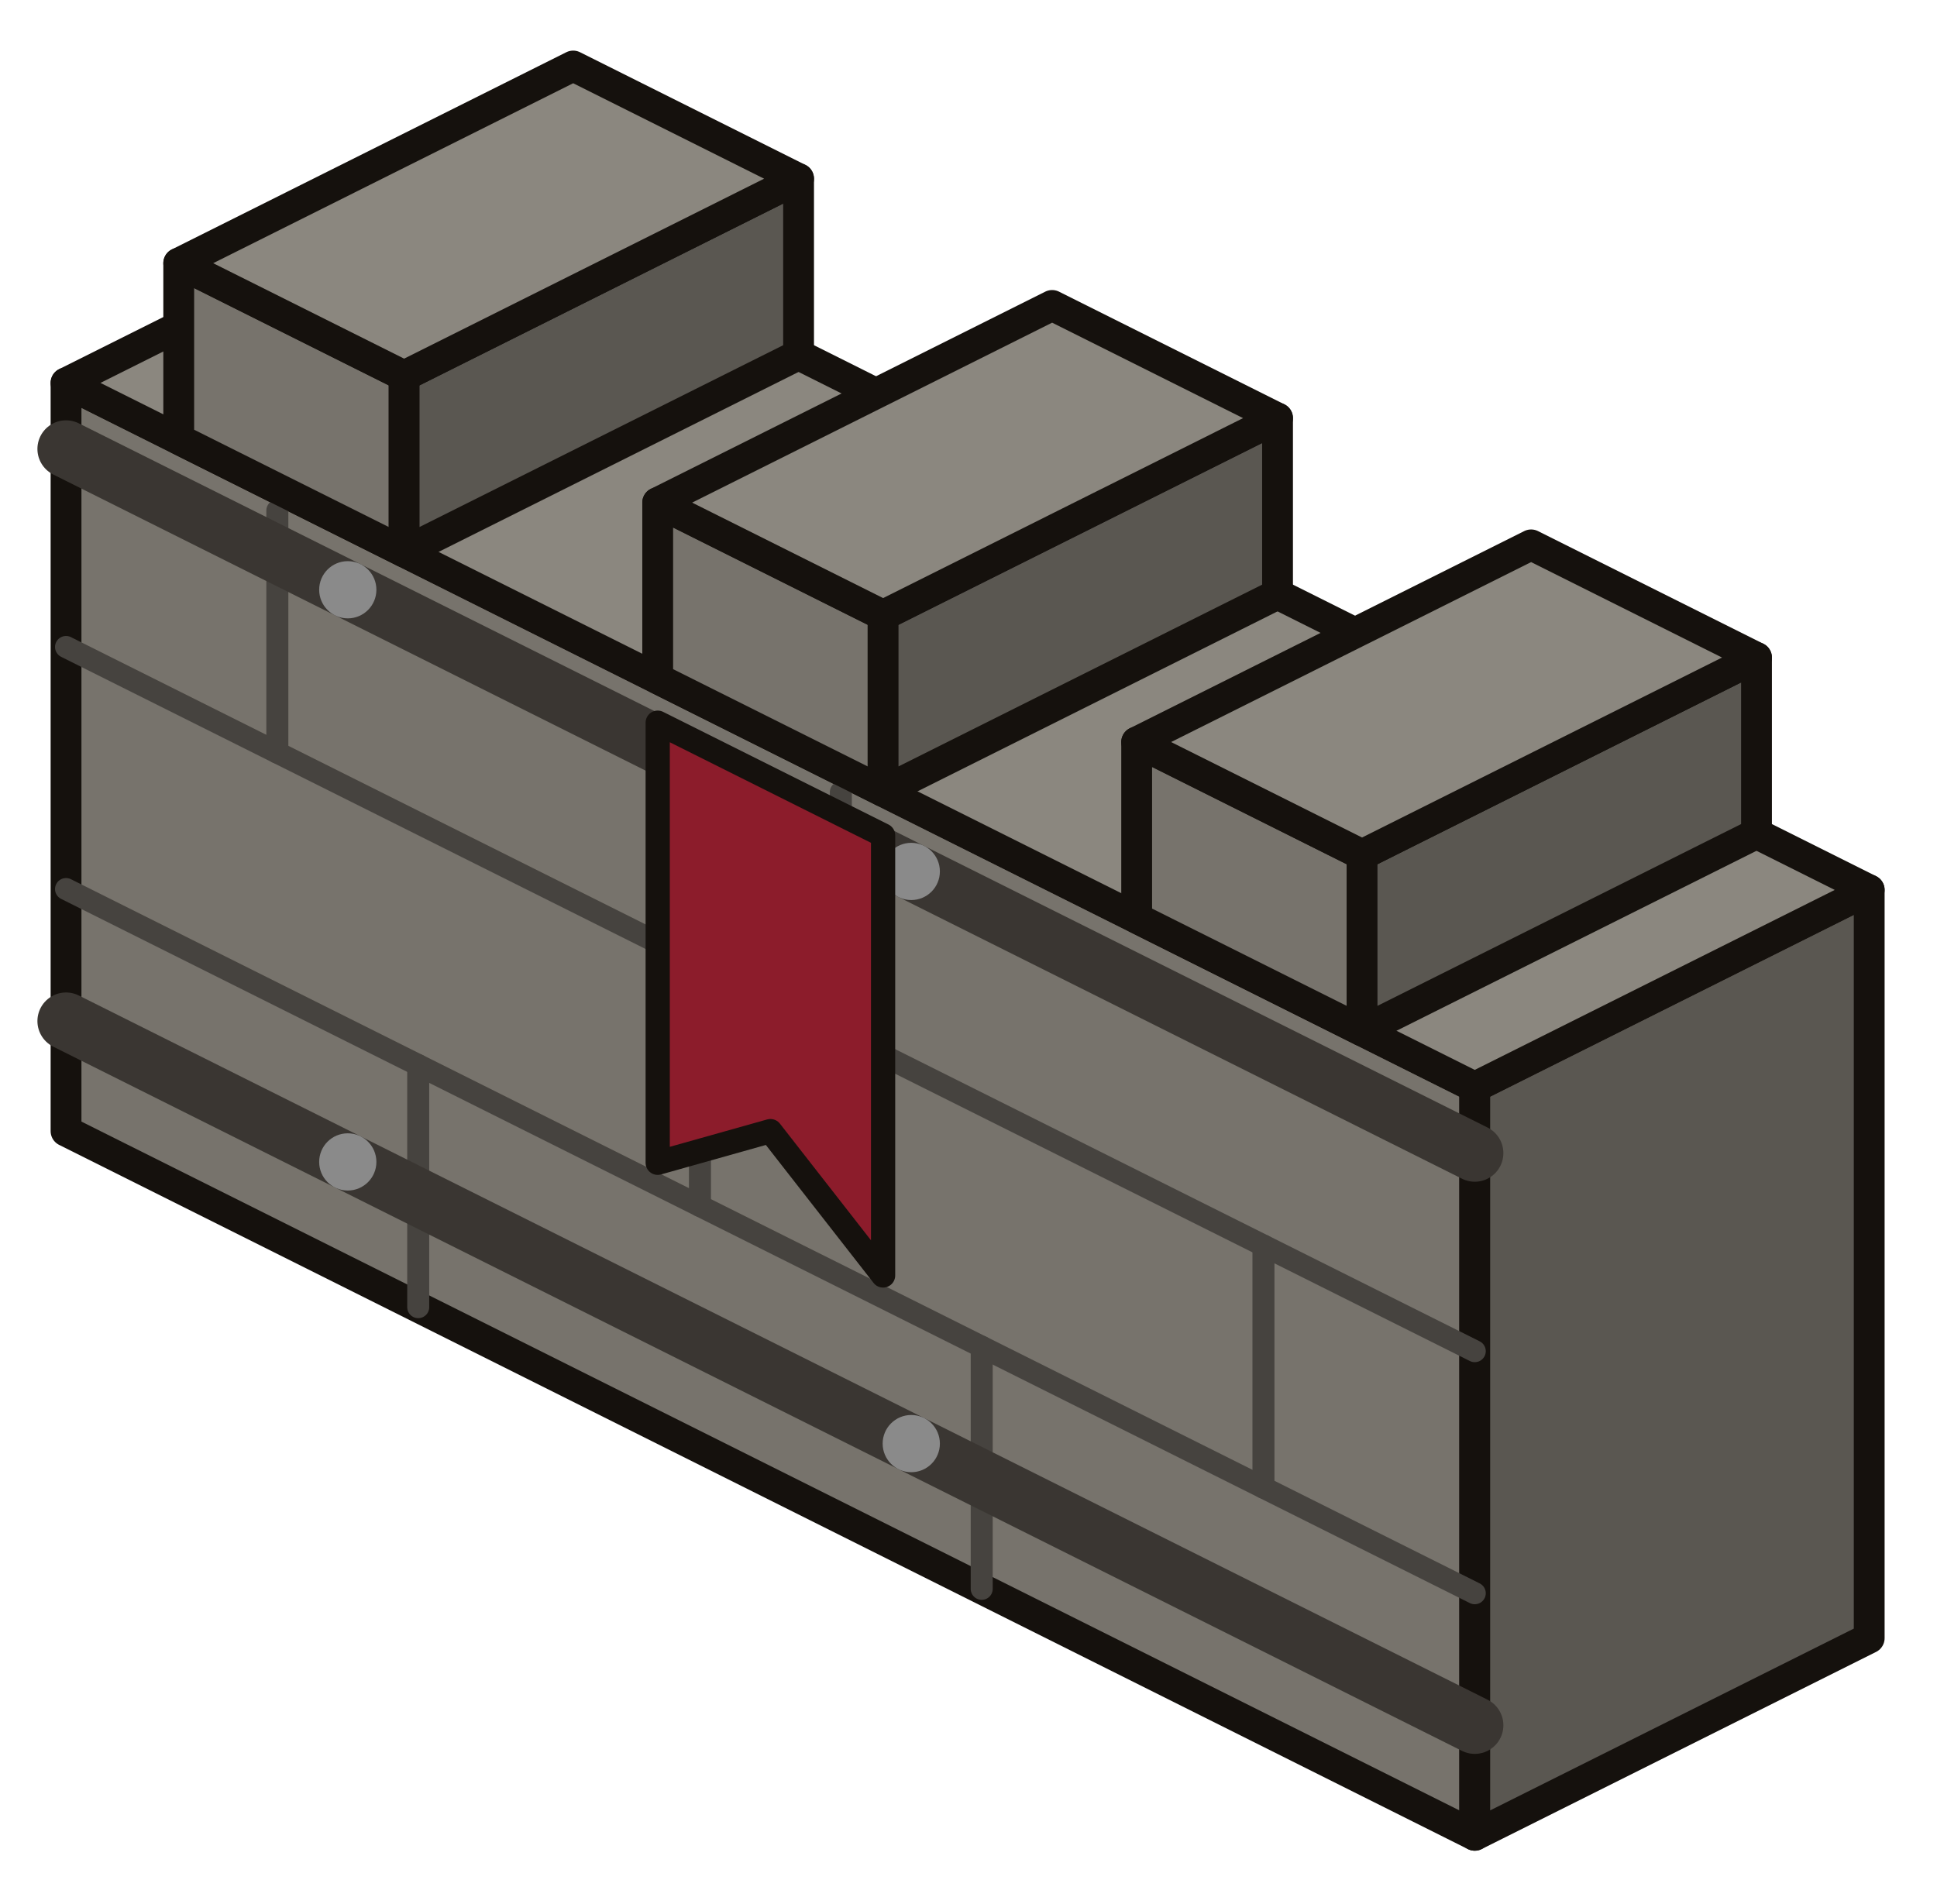
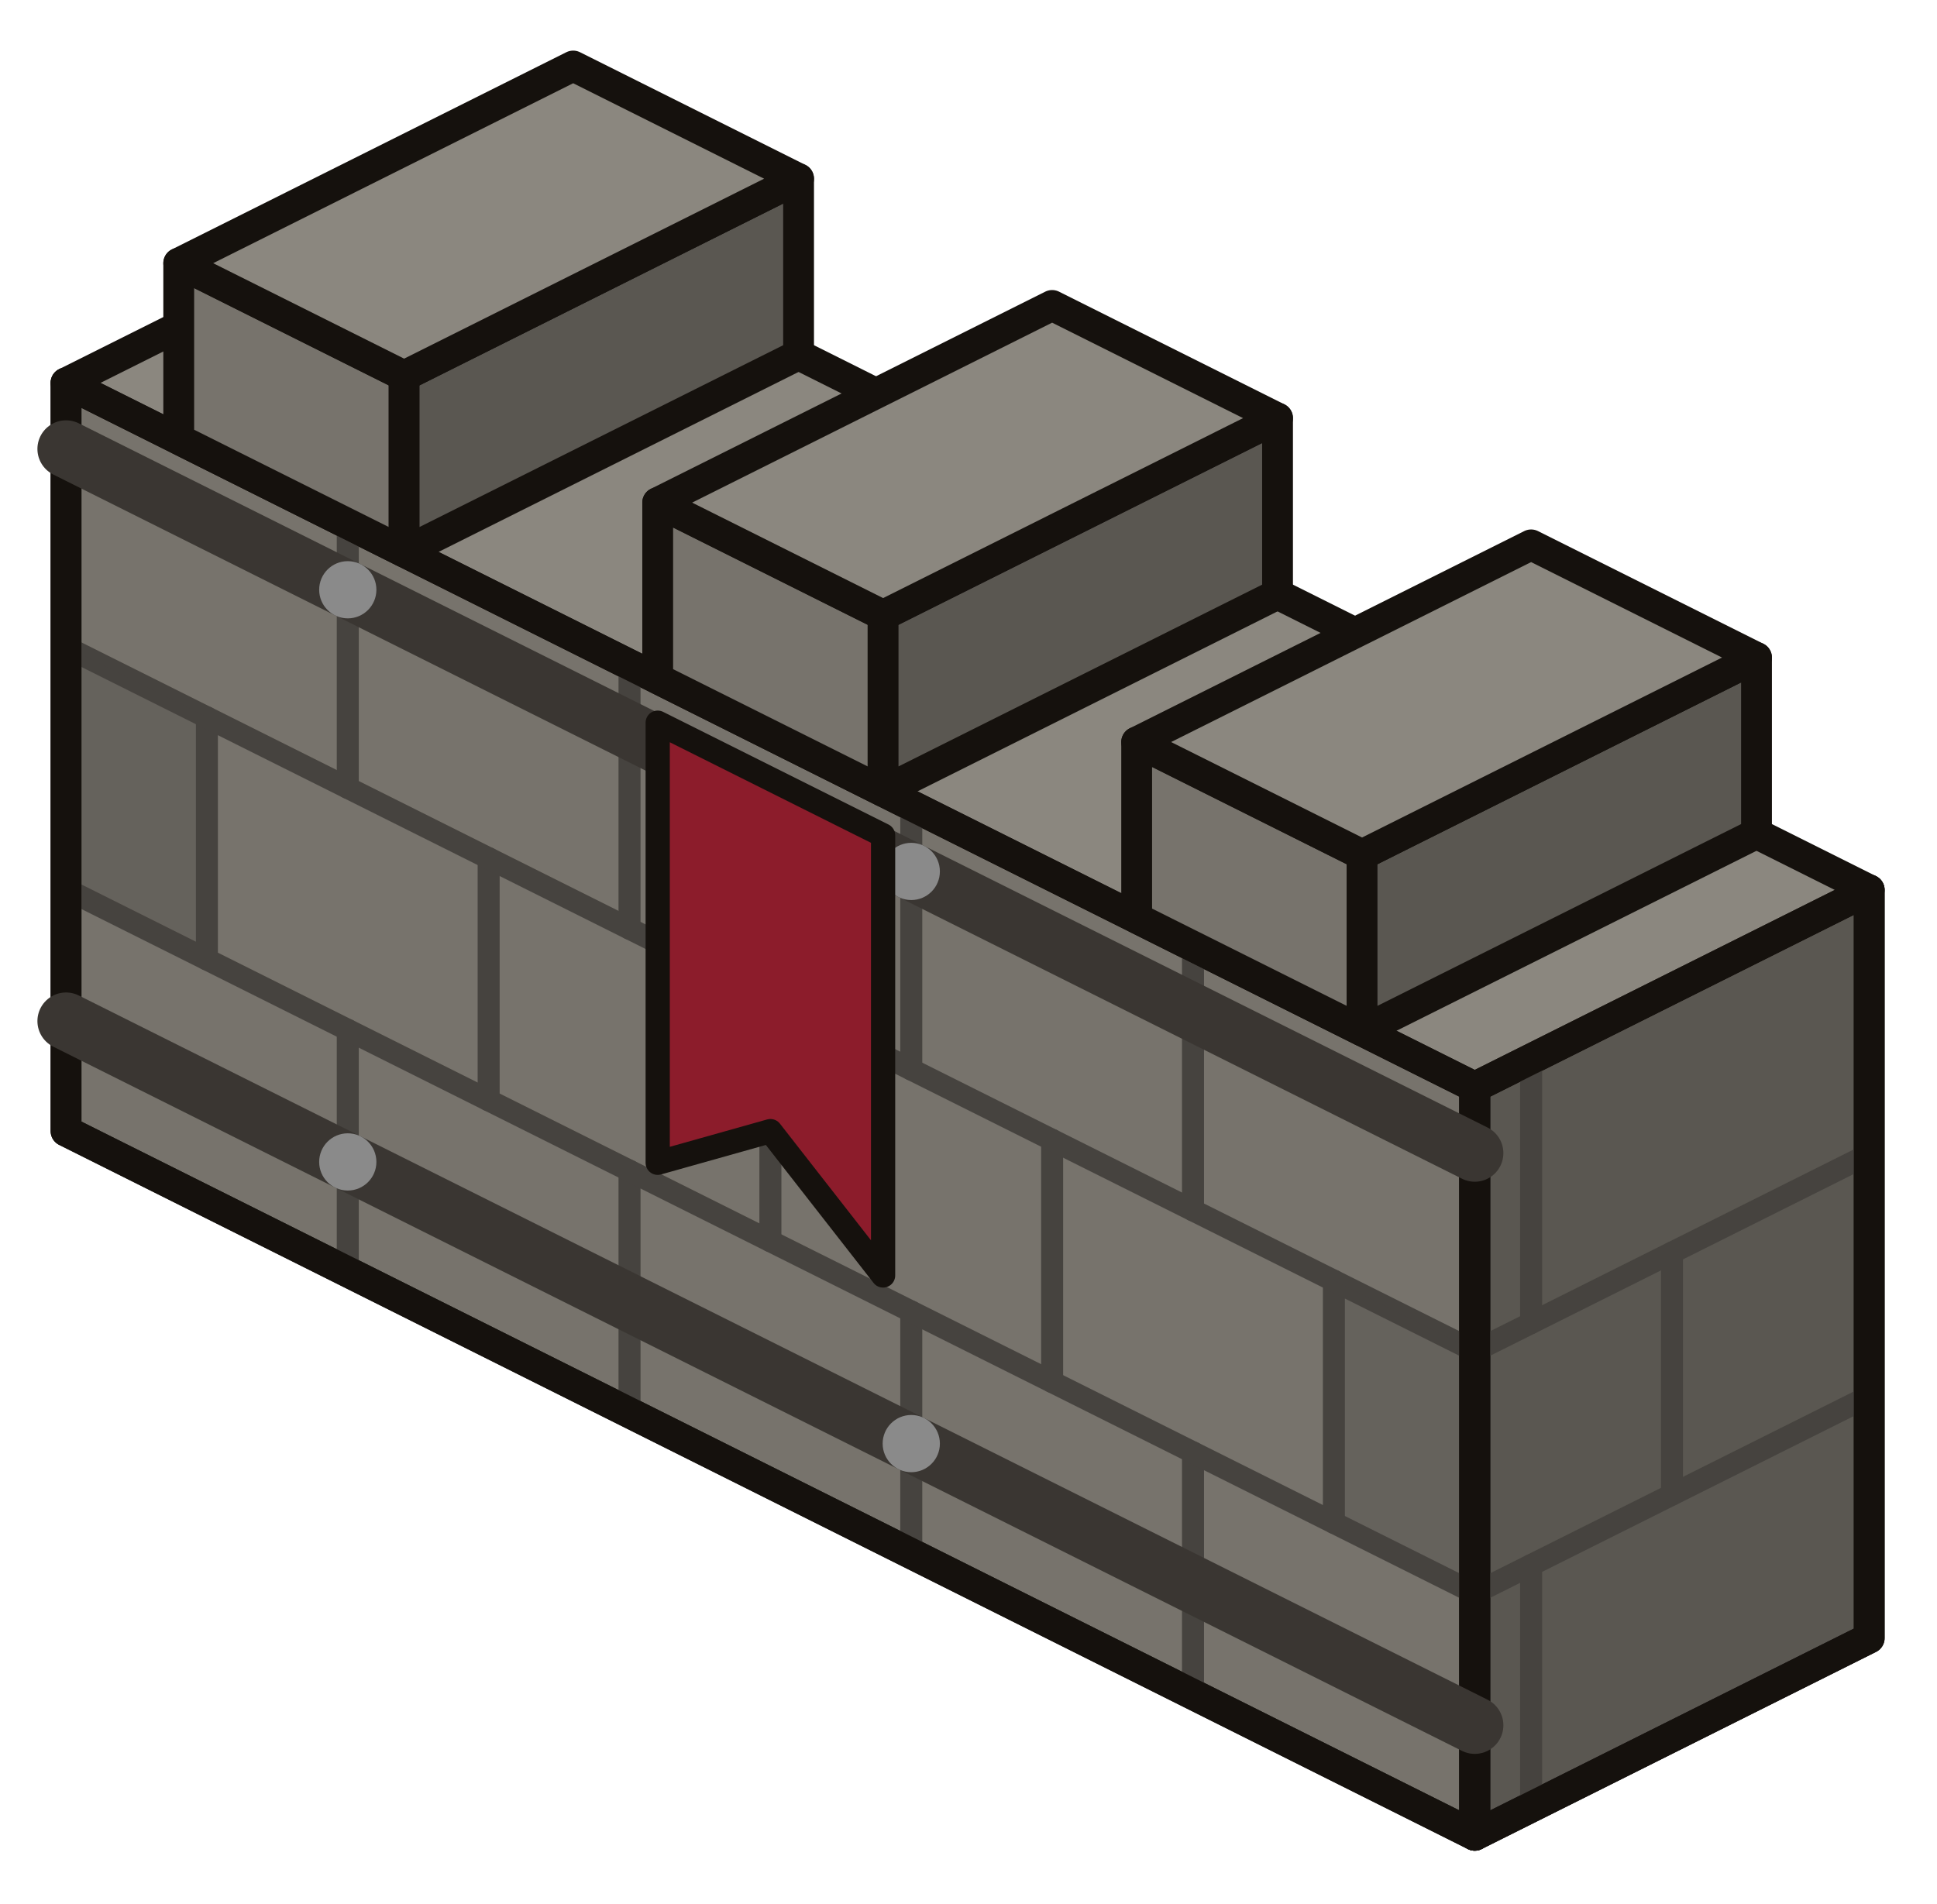
<svg xmlns="http://www.w3.org/2000/svg" width="176" height="173" viewBox="-43.96 -62.92 88 86.5">
  <polygon points="-40.96,-11.52 23.04,20.48 23.04,-13.52 -40.96,-45.52" fill="#77736c" stroke="#15110d" stroke-width="1.4" stroke-linejoin="round" />
  <polygon points="23.04,20.48 40.96,11.52 40.96,-22.48 23.04,-13.52" fill="#5a5751" stroke="#15110d" stroke-width="1.4" stroke-linejoin="round" />
  <polygon points="-23.04,-54.48 40.96,-22.48 23.04,-13.52 -40.96,-45.52" fill="#8b877f" stroke="#15110d" stroke-width="1.4" stroke-linejoin="round" />
+   <polyline points="-28.16,-5.12 -28.16,-16.12" fill="none" stroke="#46433f" stroke-width="1" stroke-linecap="round" stroke-linejoin="round" />
+   <polyline points="-15.36,1.28 -15.36,-9.72" fill="none" stroke="#46433f" stroke-width="1" stroke-linecap="round" stroke-linejoin="round" />
+   <polyline points="-2.56,7.68 -2.56,-3.32" fill="none" stroke="#46433f" stroke-width="1" stroke-linecap="round" stroke-linejoin="round" />
+   <polyline points="10.24,14.08 10.24,3.08" fill="none" stroke="#46433f" stroke-width="1" stroke-linecap="round" stroke-linejoin="round" />
  <polyline points="-40.96,-22.52 23.04,9.48" fill="none" stroke="#46433f" stroke-width="1" stroke-linecap="round" stroke-linejoin="round" />
+   <polyline points="-34.56,-19.32 -34.56,-30.32" fill="none" stroke="#46433f" stroke-width="1" stroke-linecap="round" stroke-linejoin="round" />
+   <polyline points="-21.76,-12.92 -21.76,-23.92" fill="none" stroke="#46433f" stroke-width="1" stroke-linecap="round" stroke-linejoin="round" />
+   <polyline points="-8.96,-6.52 -8.96,-17.52" fill="none" stroke="#46433f" stroke-width="1" stroke-linecap="round" stroke-linejoin="round" />
+   <polyline points="3.84,-0.12 3.84,-11.12" fill="none" stroke="#46433f" stroke-width="1" stroke-linecap="round" stroke-linejoin="round" />
+   <polyline points="16.64,6.28 16.64,-4.72" fill="none" stroke="#46433f" stroke-width="1" stroke-linecap="round" stroke-linejoin="round" />
  <polyline points="-40.96,-33.52 23.04,-1.52" fill="none" stroke="#46433f" stroke-width="1" stroke-linecap="round" stroke-linejoin="round" />
-   <polyline points="-24.96,-3.52 -24.96,-14.52" fill="none" stroke="#46433f" stroke-width="1" stroke-linecap="round" stroke-linejoin="round" />
-   <polyline points="0.64,9.28 0.64,-1.72" fill="none" stroke="#46433f" stroke-width="1" stroke-linecap="round" stroke-linejoin="round" />
-   <polyline points="-12.16,-8.12 -12.16,-19.12" fill="none" stroke="#46433f" stroke-width="1" stroke-linecap="round" stroke-linejoin="round" />
-   <polyline points="13.44,4.68 13.44,-6.32" fill="none" stroke="#46433f" stroke-width="1" stroke-linecap="round" stroke-linejoin="round" />
-   <polyline points="-31.36,-28.72 -31.36,-39.72" fill="none" stroke="#46433f" stroke-width="1" stroke-linecap="round" stroke-linejoin="round" />
-   <polyline points="-5.76,-15.92 -5.76,-26.92" fill="none" stroke="#46433f" stroke-width="1" stroke-linecap="round" stroke-linejoin="round" />
+   <polyline points="-28.16,-27.12 -28.16,-39.12" fill="none" stroke="#46433f" stroke-width="1" stroke-linecap="round" stroke-linejoin="round" />
+   <polyline points="-15.36,-20.72 -15.36,-32.72" fill="none" stroke="#46433f" stroke-width="1" stroke-linecap="round" stroke-linejoin="round" />
+   <polyline points="-2.56,-14.32 -2.56,-26.32" fill="none" stroke="#46433f" stroke-width="1" stroke-linecap="round" stroke-linejoin="round" />
+   <polyline points="10.24,-7.92 10.24,-19.92" fill="none" stroke="#46433f" stroke-width="1" stroke-linecap="round" stroke-linejoin="round" />
+   <polygon points="16.64,6.28 23.04,9.48 23.04,-1.52 16.64,-4.72" fill="#46433f" opacity="0.35" />
+   <polygon points="-40.96,-22.52 -34.56,-19.32 -34.56,-30.32 -40.96,-33.52" fill="#46433f" opacity="0.35" />
+   <polygon points="-40.96,-11.52 23.04,20.48 23.04,-13.52 -40.96,-45.52" fill="none" stroke="#15110d" stroke-width="1.4" stroke-linejoin="round" />
+   <polyline points="25.6,19.2 25.6,8.2" fill="none" stroke="#46433f" stroke-width="1" stroke-linecap="round" stroke-linejoin="round" />
+   <polyline points="23.04,9.48 40.96,0.52" fill="none" stroke="#46433f" stroke-width="1" stroke-linecap="round" stroke-linejoin="round" />
+   <polyline points="32,5 32,-6" fill="none" stroke="#46433f" stroke-width="1" stroke-linecap="round" stroke-linejoin="round" />
+   <polyline points="23.04,-1.52 40.96,-10.48" fill="none" stroke="#46433f" stroke-width="1" stroke-linecap="round" stroke-linejoin="round" />
+   <polyline points="25.6,-2.8 25.6,-14.8" fill="none" stroke="#46433f" stroke-width="1" stroke-linecap="round" stroke-linejoin="round" />
+   <polygon points="23.04,20.48 40.96,11.52 40.96,-22.48 23.04,-13.52" fill="none" stroke="#15110d" stroke-width="1.4" stroke-linejoin="round" />
  <polyline points="-40.96,-16.52 23.04,15.48" fill="none" stroke="#3a3632" stroke-width="2.6" stroke-linecap="round" stroke-linejoin="round" />
  <polyline points="-40.96,-42.52 23.04,-10.52" fill="none" stroke="#3a3632" stroke-width="2.6" stroke-linecap="round" stroke-linejoin="round" />
  <ellipse cx="-28.16" cy="-10.12" rx="1.3" ry="1.3" fill="#8a8a8a" />
  <ellipse cx="-28.16" cy="-36.12" rx="1.3" ry="1.3" fill="#8a8a8a" />
  <ellipse cx="-2.56" cy="2.68" rx="1.3" ry="1.3" fill="#8a8a8a" />
  <ellipse cx="-2.56" cy="-23.32" rx="1.3" ry="1.3" fill="#8a8a8a" />
  <polygon points="-14.08,-30.08 -3.84,-24.96 -3.84,-4.96 -8.96,-11.52 -14.08,-10.08" fill="#8c1c2b" stroke="#15110d" stroke-width="1.1" stroke-linejoin="round" />
  <polygon points="-35.84,-42.96 -25.6,-37.84 -25.6,-45.84 -35.84,-50.96" fill="#77736c" stroke="#15110d" stroke-width="1.4" stroke-linejoin="round" />
  <polygon points="-25.6,-37.84 -7.68,-46.8 -7.68,-54.8 -25.6,-45.84" fill="#5a5751" stroke="#15110d" stroke-width="1.4" stroke-linejoin="round" />
  <polygon points="-17.92,-59.92 -7.68,-54.8 -25.6,-45.84 -35.84,-50.96" fill="#8b877f" stroke="#15110d" stroke-width="1.4" stroke-linejoin="round" />
  <polygon points="-14.08,-32.08 -3.84,-26.96 -3.84,-34.96 -14.08,-40.08" fill="#77736c" stroke="#15110d" stroke-width="1.4" stroke-linejoin="round" />
  <polygon points="-3.84,-26.96 14.08,-35.92 14.08,-43.92 -3.84,-34.96" fill="#5a5751" stroke="#15110d" stroke-width="1.4" stroke-linejoin="round" />
  <polygon points="3.84,-49.04 14.08,-43.92 -3.84,-34.96 -14.08,-40.08" fill="#8b877f" stroke="#15110d" stroke-width="1.4" stroke-linejoin="round" />
  <polygon points="7.68,-21.2 17.92,-16.08 17.92,-24.08 7.68,-29.2" fill="#77736c" stroke="#15110d" stroke-width="1.4" stroke-linejoin="round" />
  <polygon points="17.92,-16.08 35.84,-25.04 35.84,-33.04 17.92,-24.08" fill="#5a5751" stroke="#15110d" stroke-width="1.4" stroke-linejoin="round" />
  <polygon points="25.6,-38.16 35.84,-33.04 17.92,-24.08 7.68,-29.2" fill="#8b877f" stroke="#15110d" stroke-width="1.4" stroke-linejoin="round" />
</svg>
